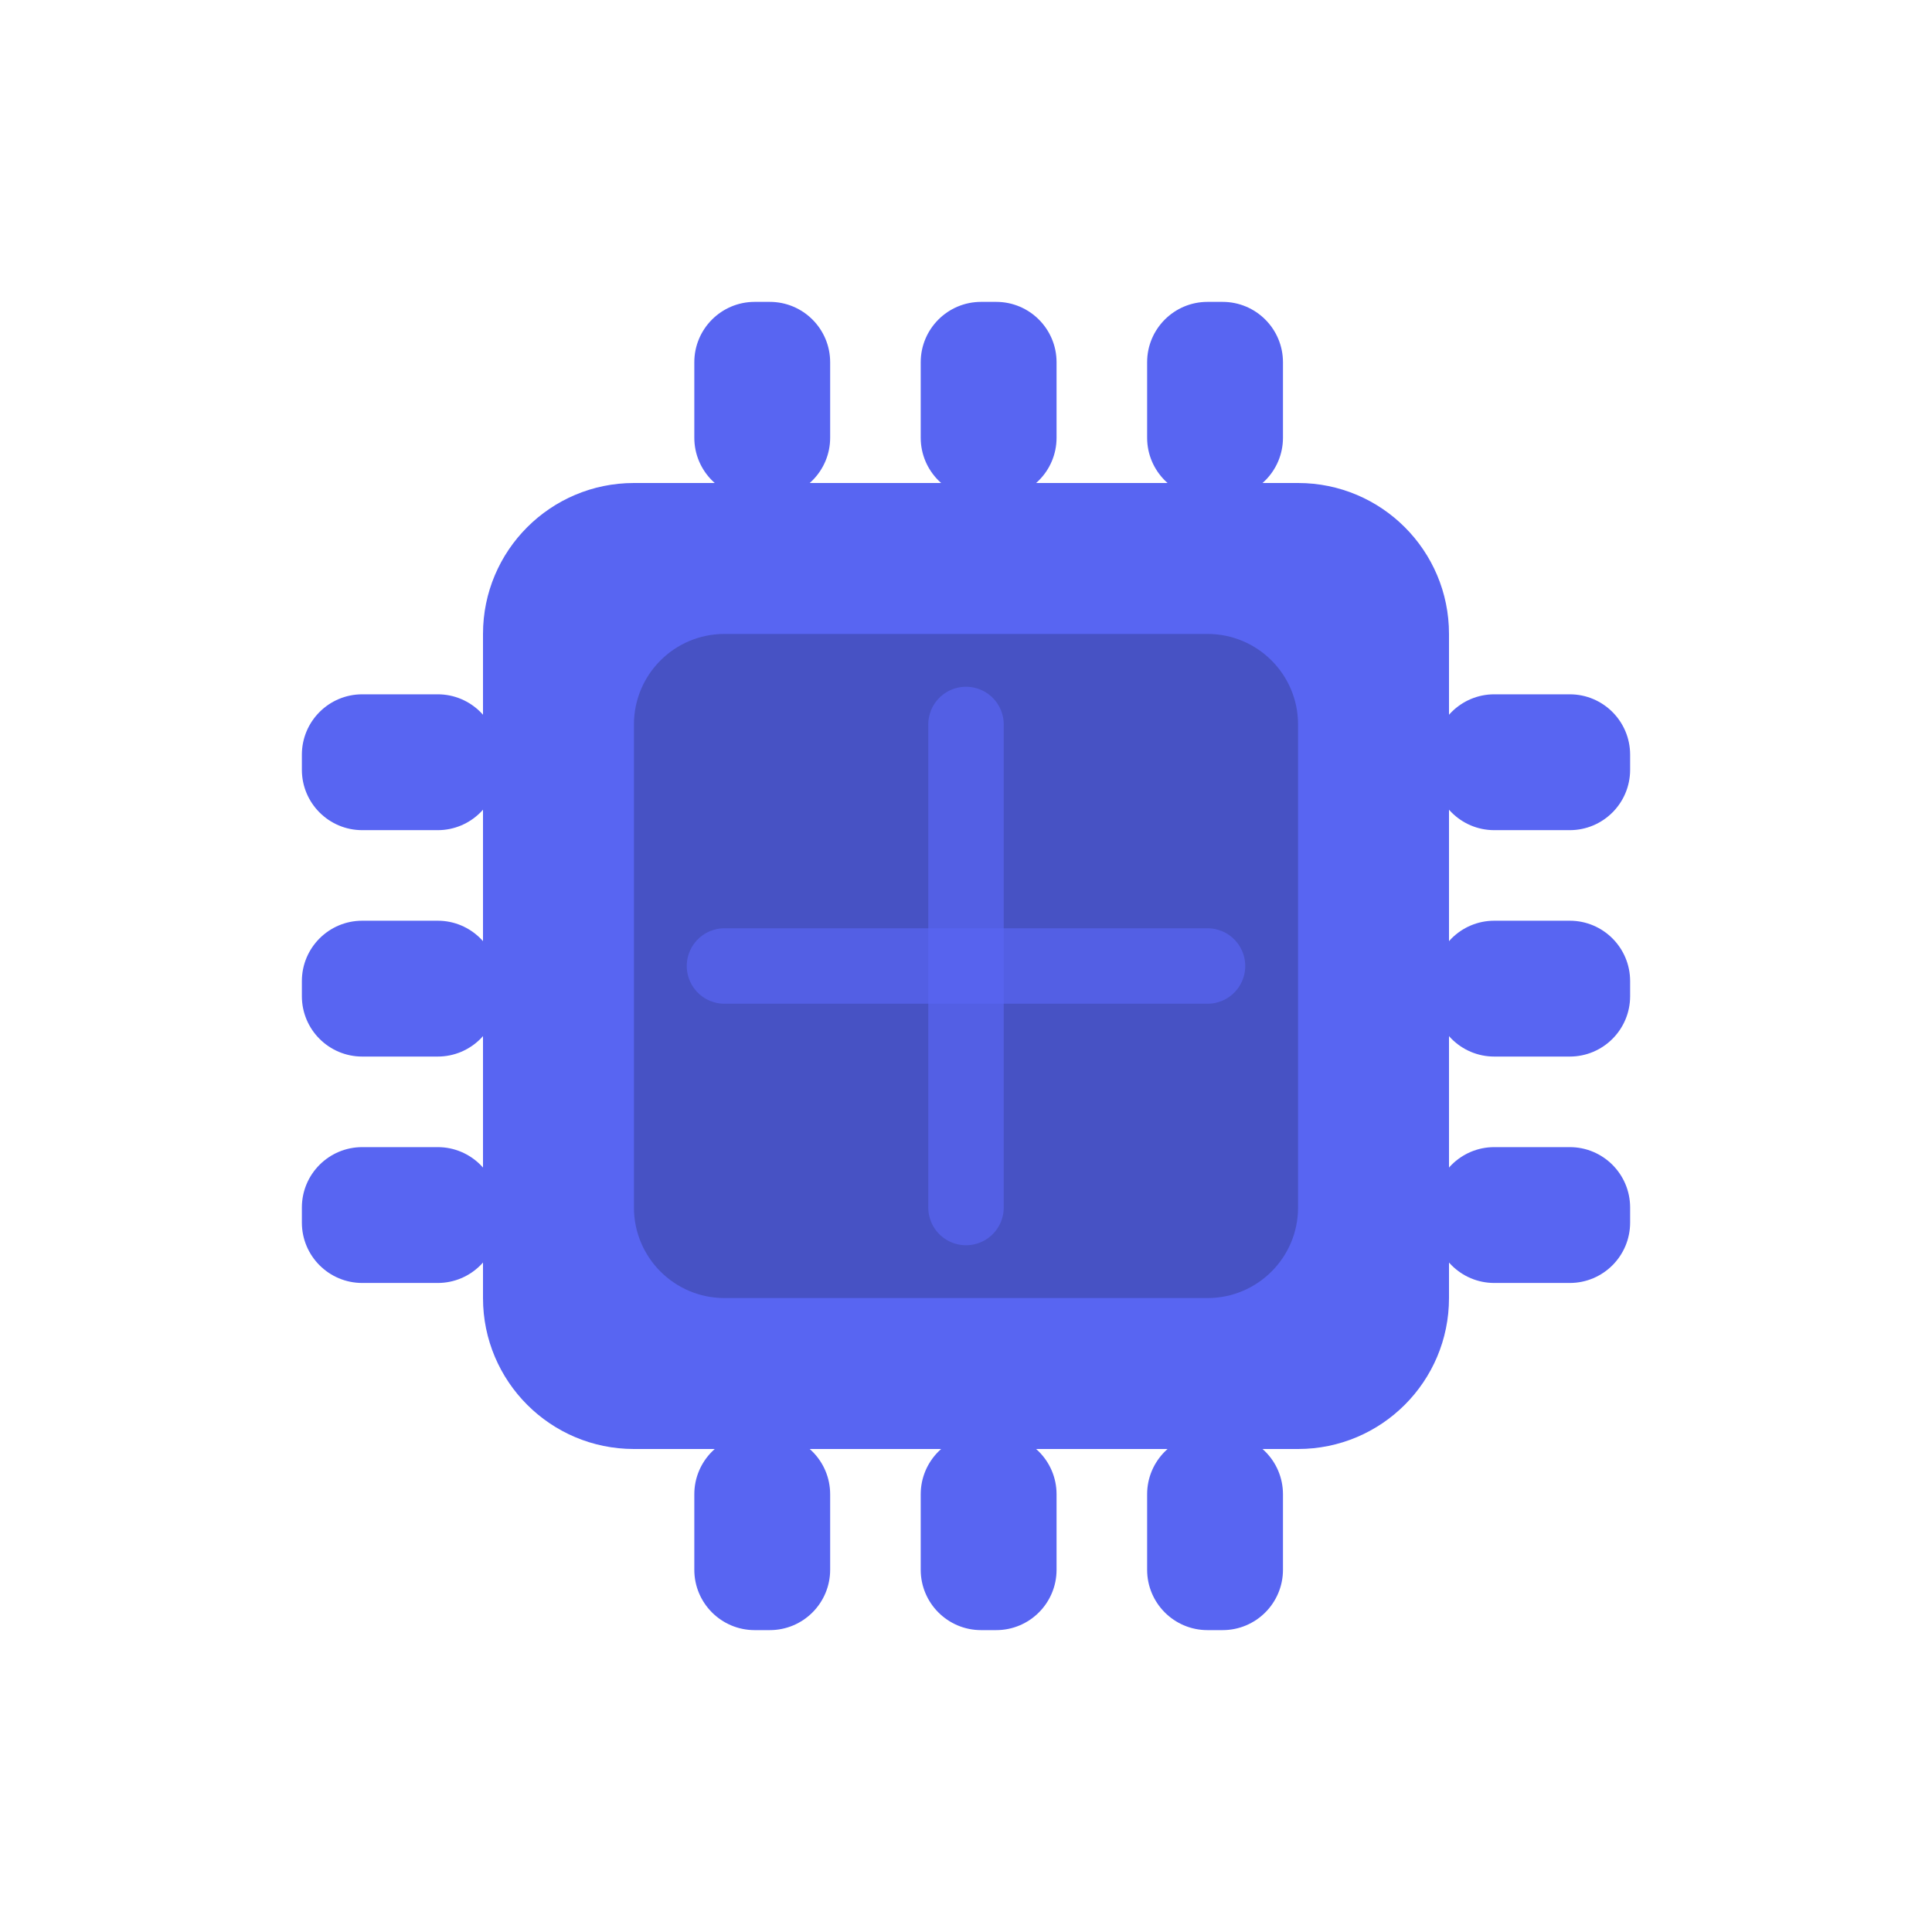
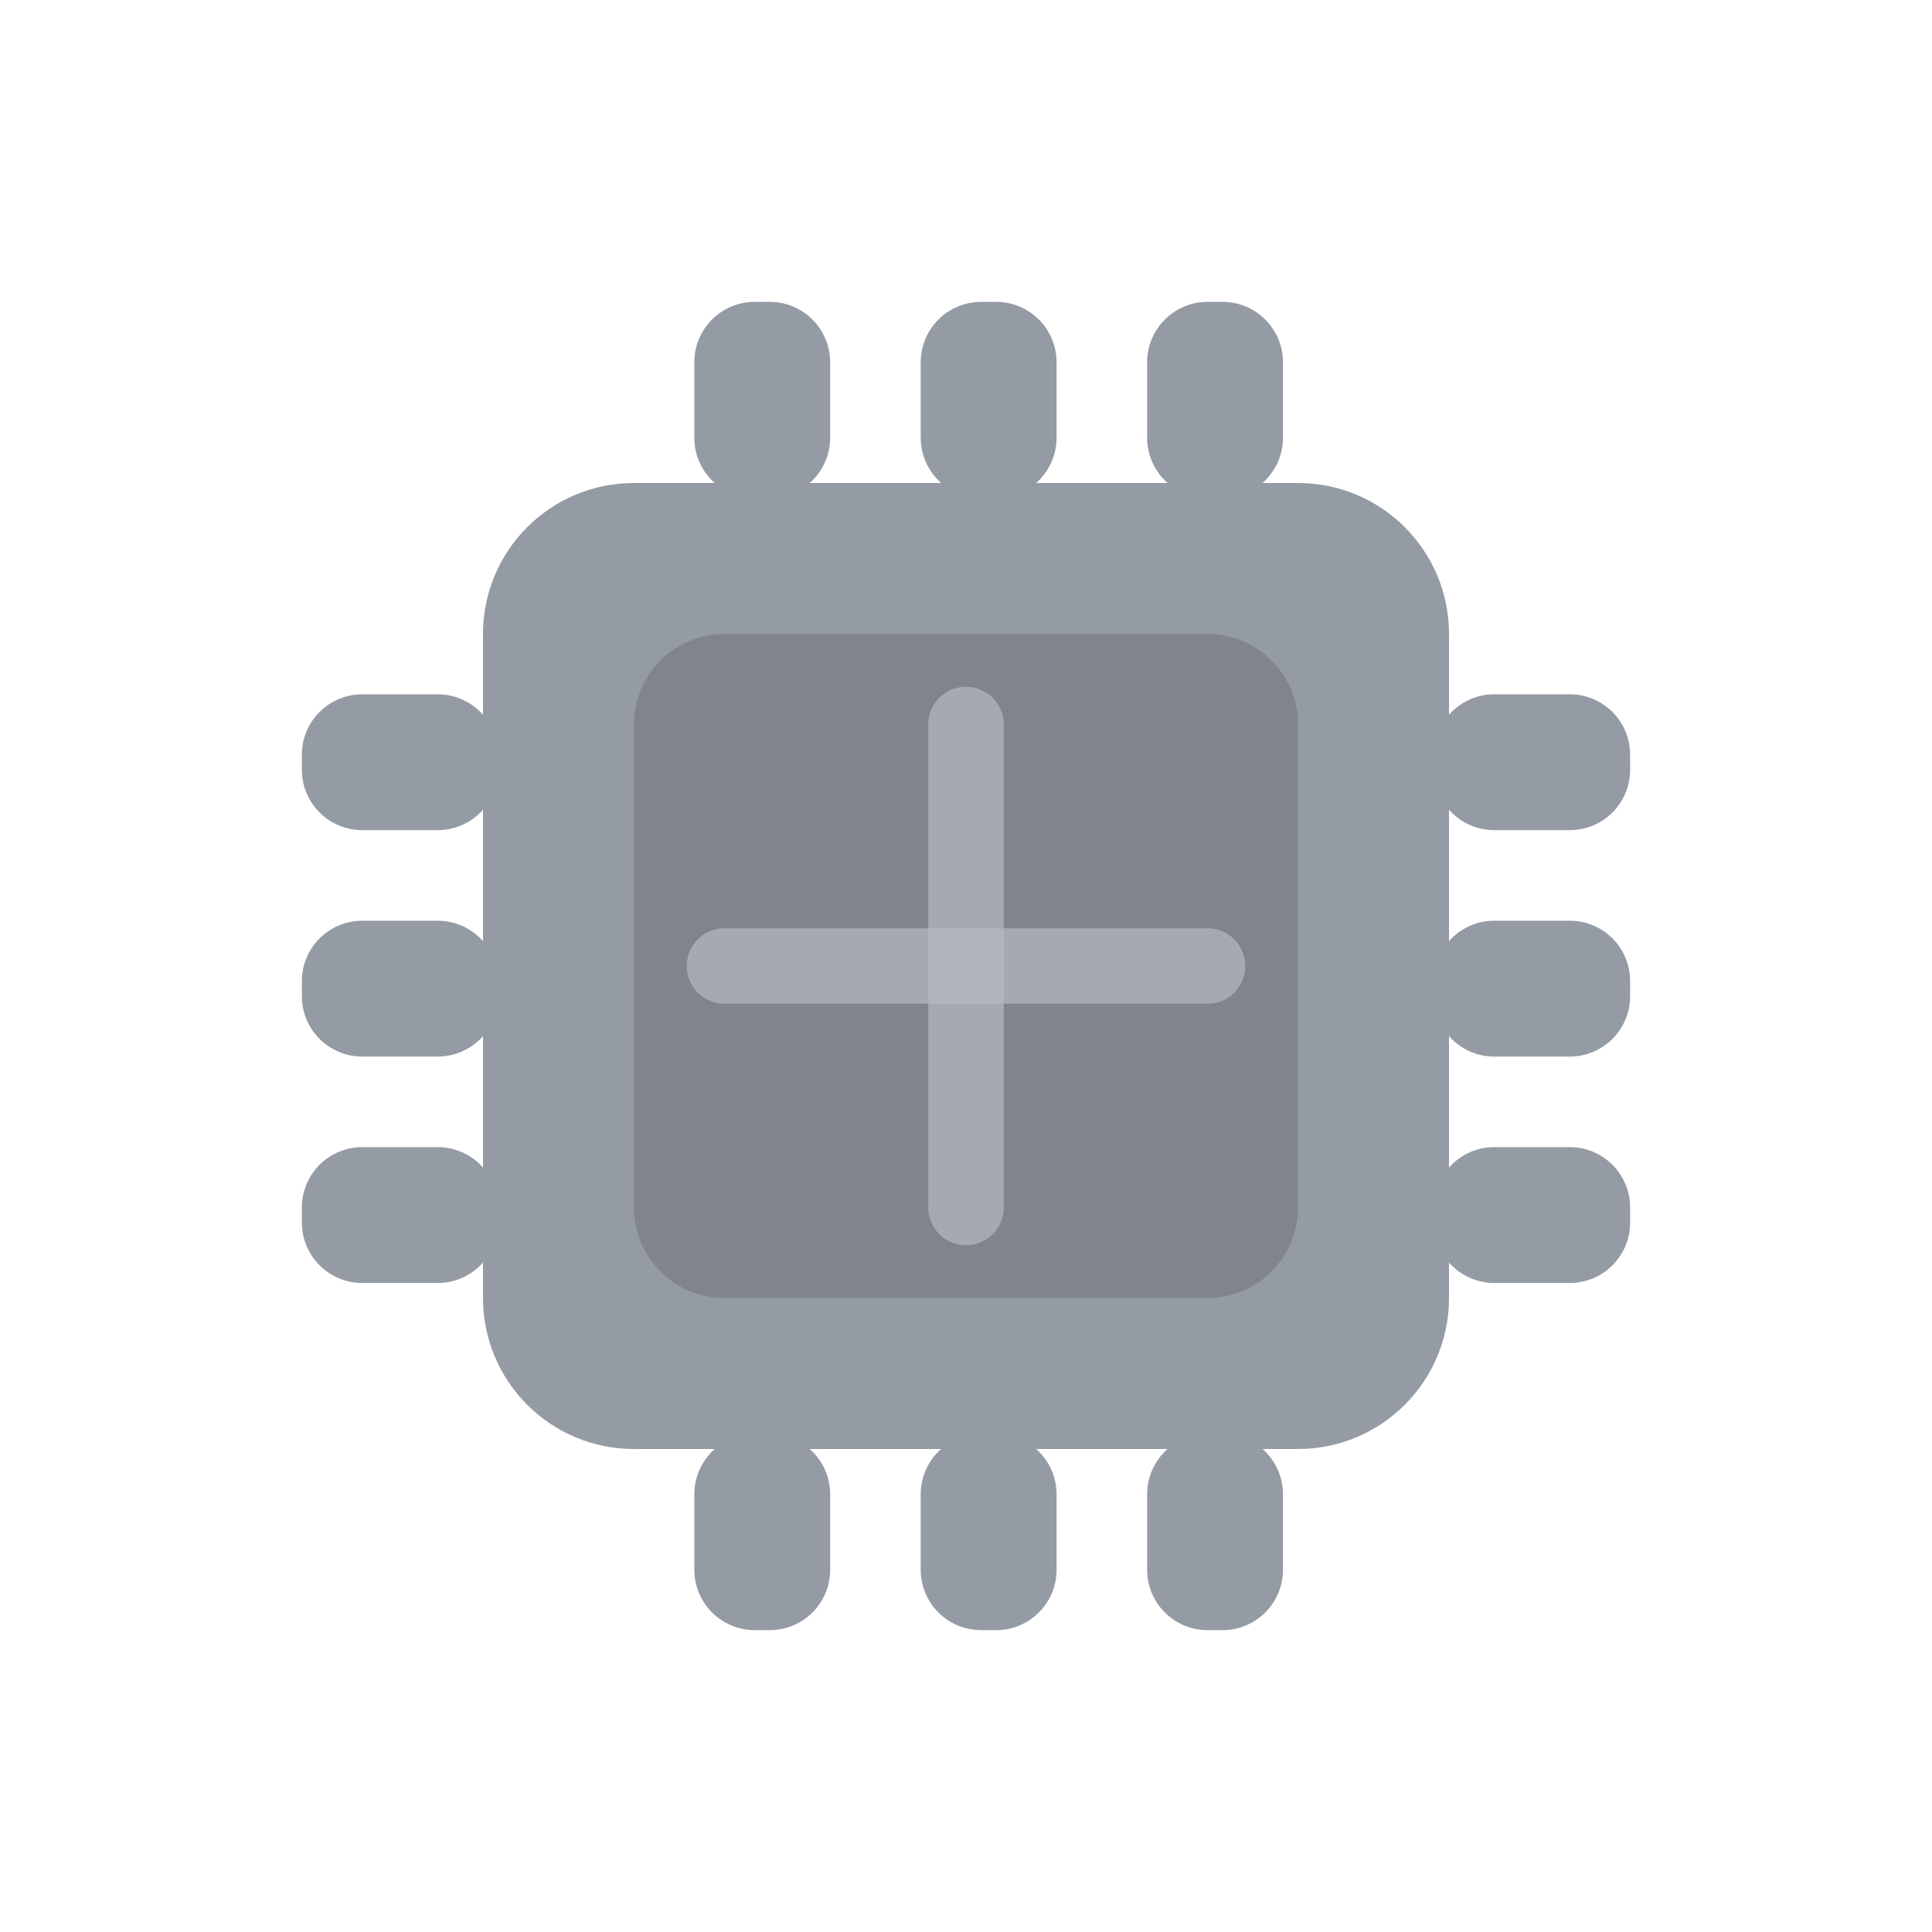
<svg xmlns="http://www.w3.org/2000/svg" viewBox="0 0 128 128">
-   <rect x="32" y="32" width="64" height="64" rx="10" fill="#5865F2" />
-   <rect x="42" y="42" width="44" height="44" rx="6" fill="#4752C4" />
-   <line x1="64" y1="48" x2="64" y2="80" stroke="#5865F2" stroke-width="5" stroke-linecap="round" opacity="0.7" />
-   <line x1="48" y1="64" x2="80" y2="64" stroke="#5865F2" stroke-width="5" stroke-linecap="round" opacity="0.7" />
-   <rect x="46" y="20" width="9" height="13" rx="4" fill="#5865F2" />
-   <rect x="61" y="20" width="9" height="13" rx="4" fill="#5865F2" />
-   <rect x="76" y="20" width="9" height="13" rx="4" fill="#5865F2" />
-   <rect x="46" y="95" width="9" height="13" rx="4" fill="#5865F2" />
-   <rect x="61" y="95" width="9" height="13" rx="4" fill="#5865F2" />
-   <rect x="76" y="95" width="9" height="13" rx="4" fill="#5865F2" />
-   <rect x="20" y="46" width="13" height="9" rx="4" fill="#5865F2" />
-   <rect x="20" y="61" width="13" height="9" rx="4" fill="#5865F2" />
-   <rect x="20" y="76" width="13" height="9" rx="4" fill="#5865F2" />
-   <rect x="95" y="46" width="13" height="9" rx="4" fill="#5865F2" />
-   <rect x="95" y="61" width="13" height="9" rx="4" fill="#5865F2" />
-   <rect x="95" y="76" width="13" height="9" rx="4" fill="#5865F2" />
+   <rect x="32" y="32" width="64" height="64" rx="10" fill="#949BA4" />
+   <rect x="42" y="42" width="44" height="44" rx="6" fill="#80848E" />
+   <line x1="64" y1="48" x2="64" y2="80" stroke="#B5BAC1" stroke-width="5" stroke-linecap="round" opacity="0.7" />
+   <line x1="48" y1="64" x2="80" y2="64" stroke="#B5BAC1" stroke-width="5" stroke-linecap="round" opacity="0.7" />
+   <rect x="46" y="20" width="9" height="13" rx="4" fill="#949BA4" />
+   <rect x="61" y="20" width="9" height="13" rx="4" fill="#949BA4" />
+   <rect x="76" y="20" width="9" height="13" rx="4" fill="#949BA4" />
+   <rect x="46" y="95" width="9" height="13" rx="4" fill="#949BA4" />
+   <rect x="61" y="95" width="9" height="13" rx="4" fill="#949BA4" />
+   <rect x="76" y="95" width="9" height="13" rx="4" fill="#949BA4" />
+   <rect x="20" y="46" width="13" height="9" rx="4" fill="#949BA4" />
+   <rect x="20" y="61" width="13" height="9" rx="4" fill="#949BA4" />
+   <rect x="20" y="76" width="13" height="9" rx="4" fill="#949BA4" />
+   <rect x="95" y="46" width="13" height="9" rx="4" fill="#949BA4" />
+   <rect x="95" y="61" width="13" height="9" rx="4" fill="#949BA4" />
+   <rect x="95" y="76" width="13" height="9" rx="4" fill="#949BA4" />
</svg>
